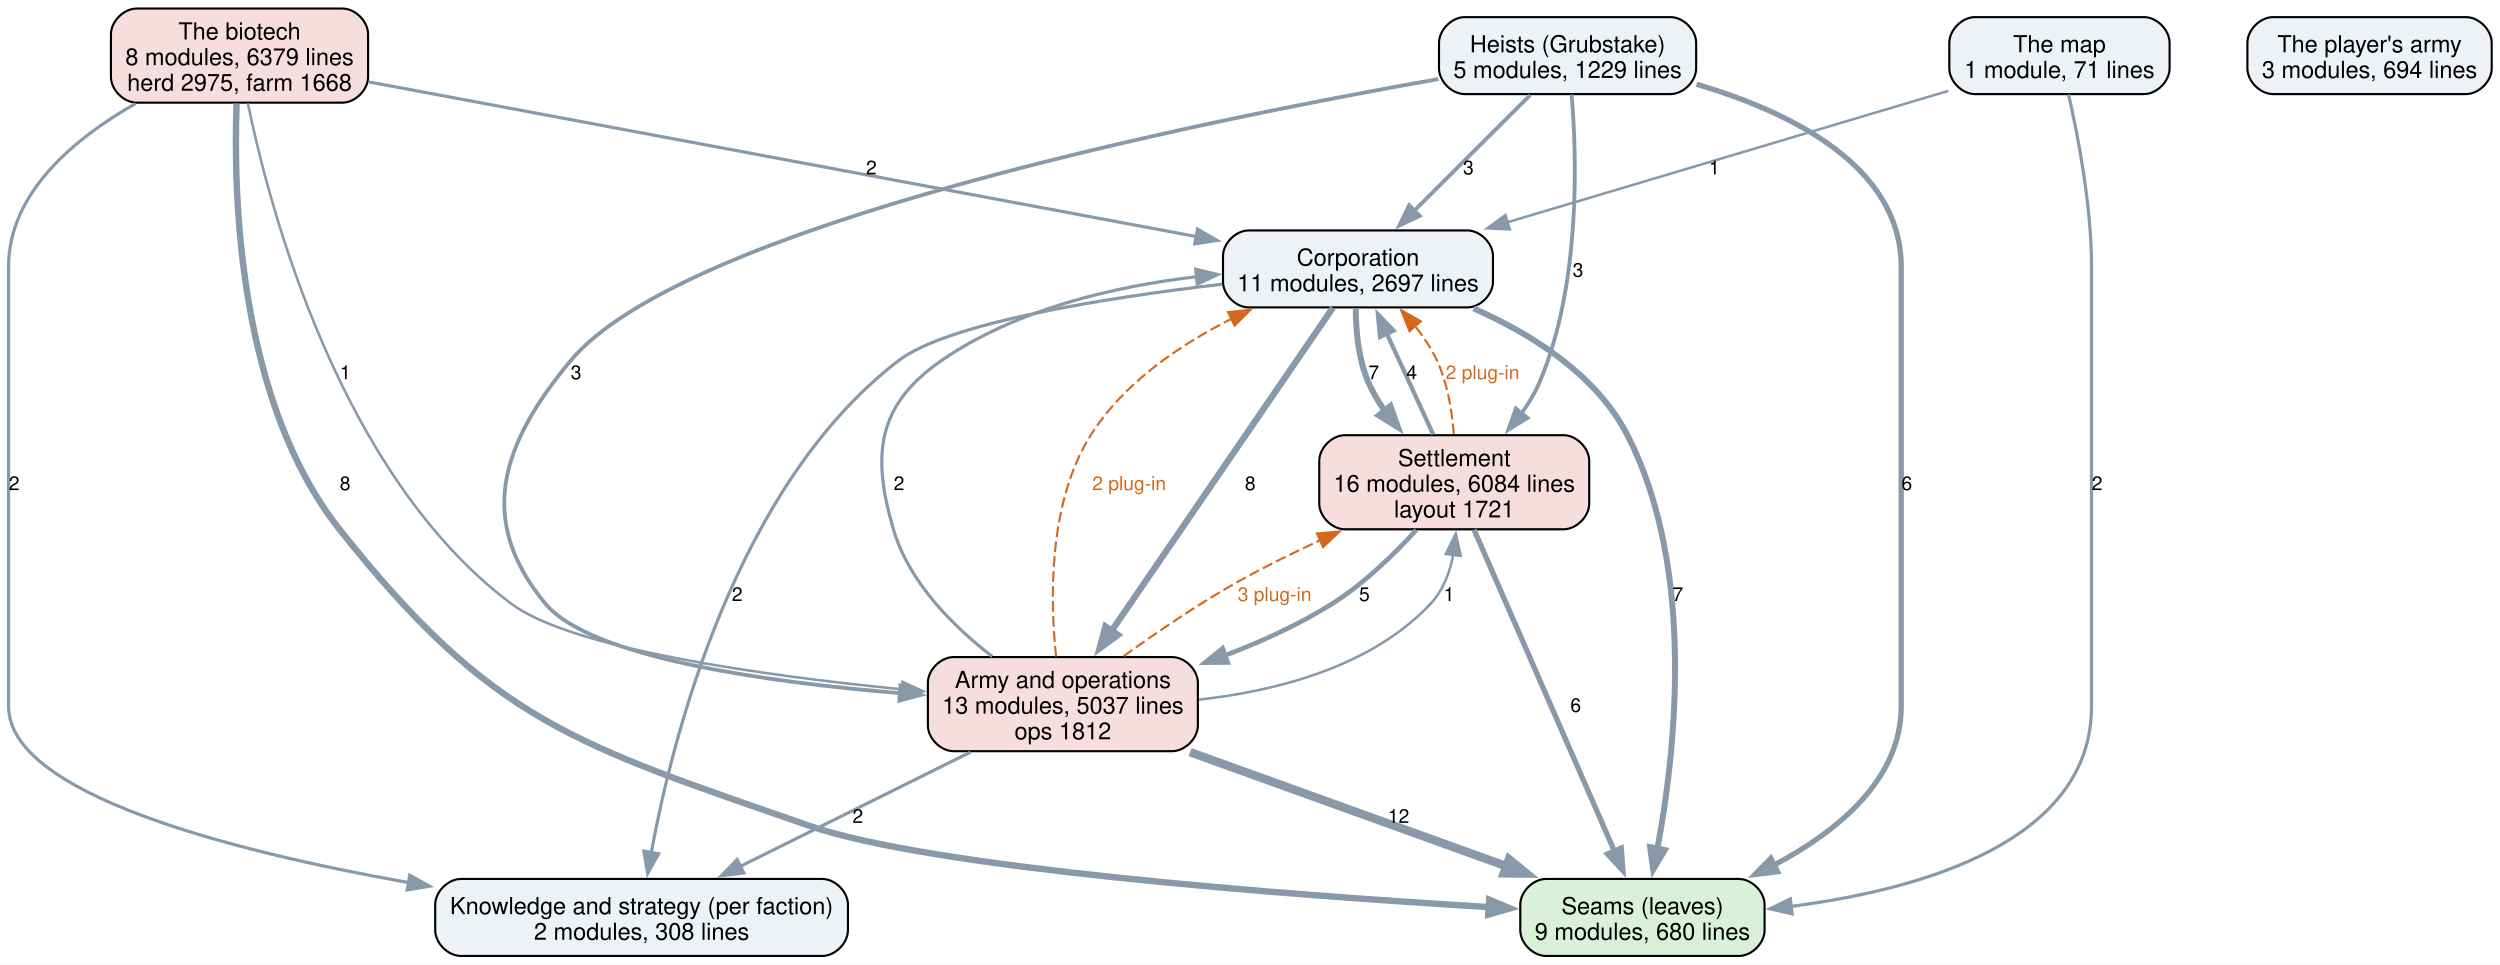
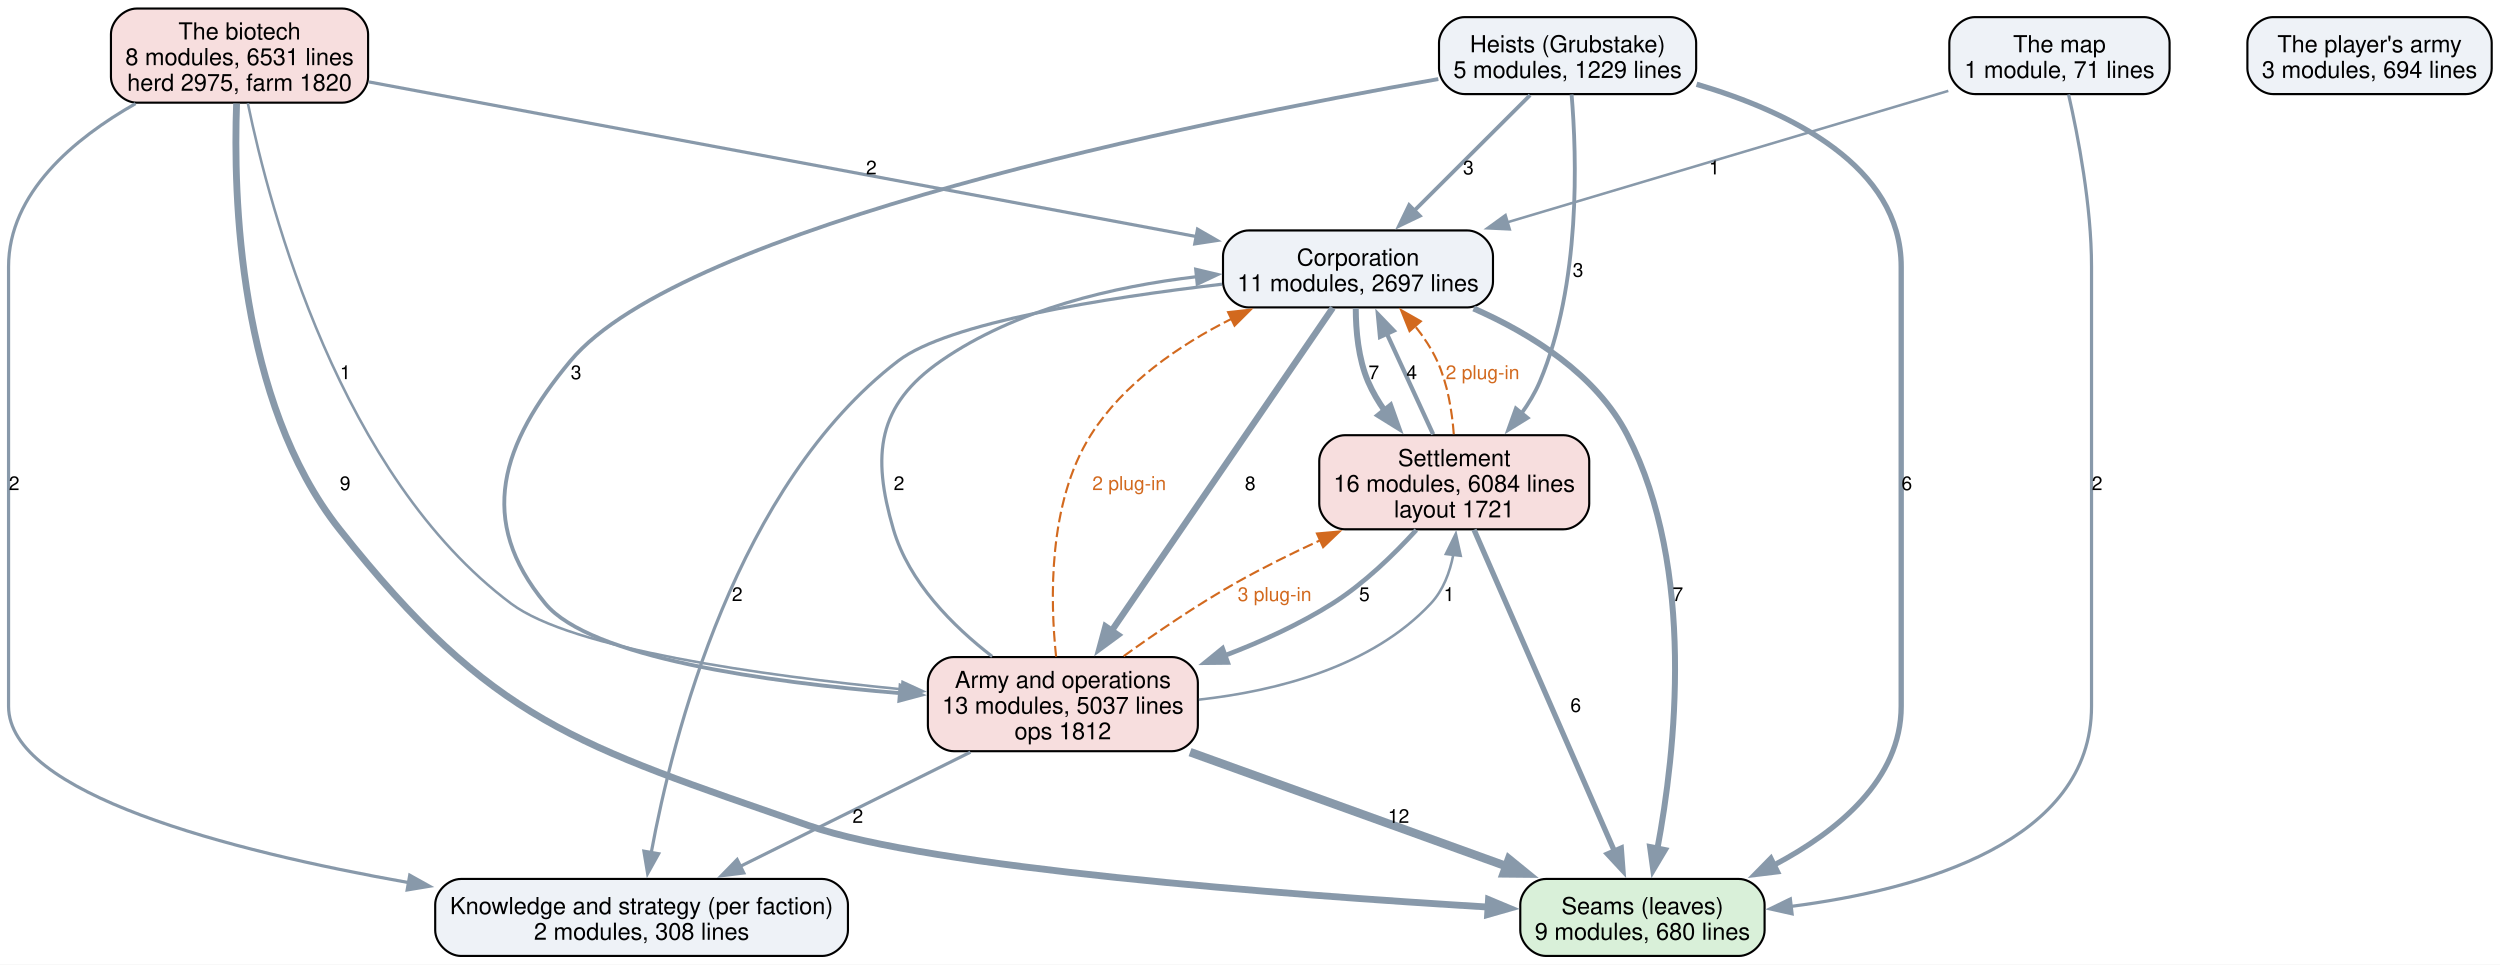
<svg xmlns="http://www.w3.org/2000/svg" width="1169pt" height="451pt" viewBox="0.00 0.00 1169.00 451.00">
  <g id="graph0" class="graph" transform="scale(1 1) rotate(0) translate(4 447)">
    <polygon fill="white" stroke="none" points="-4,4 -4,-447 1165.12,-447 1165.12,4 -4,4" />
    <g id="node1" class="node">
      <path fill="#d9f0d9" stroke="black" d="M809.12,-36C809.12,-36 718.88,-36 718.88,-36 712.88,-36 706.88,-30 706.88,-24 706.88,-24 706.88,-12 706.88,-12 706.88,-6 712.88,0 718.88,0 718.88,0 809.12,0 809.12,0 815.12,0 821.12,-6 821.12,-12 821.12,-12 821.12,-24 821.12,-24 821.12,-30 815.12,-36 809.12,-36" />
      <text xml:space="preserve" text-anchor="middle" x="764" y="-19.55" font-family="Helvetica,sans-Serif" font-size="11.00">Seams (leaves)</text>
      <text xml:space="preserve" text-anchor="middle" x="764" y="-7.55" font-family="Helvetica,sans-Serif" font-size="11.00">9 modules, 680 lines</text>
    </g>
    <g id="node2" class="node">
      <path fill="#eef2f7" stroke="black" d="M380.5,-36C380.5,-36 211.5,-36 211.5,-36 205.5,-36 199.5,-30 199.5,-24 199.5,-24 199.5,-12 199.5,-12 199.5,-6 205.5,0 211.5,0 211.5,0 380.5,0 380.5,0 386.5,0 392.5,-6 392.5,-12 392.5,-12 392.5,-24 392.5,-24 392.5,-30 386.5,-36 380.5,-36" />
      <text xml:space="preserve" text-anchor="middle" x="296" y="-19.55" font-family="Helvetica,sans-Serif" font-size="11.00">Knowledge and strategy (per faction)</text>
      <text xml:space="preserve" text-anchor="middle" x="296" y="-7.55" font-family="Helvetica,sans-Serif" font-size="11.00">2 modules, 308 lines</text>
    </g>
    <g id="node3" class="node">
      <path fill="#eef2f7" stroke="black" d="M682.12,-339.25C682.12,-339.25 579.88,-339.25 579.88,-339.25 573.88,-339.25 567.88,-333.25 567.88,-327.25 567.88,-327.25 567.88,-315.25 567.88,-315.25 567.88,-309.25 573.88,-303.25 579.88,-303.25 579.88,-303.25 682.12,-303.25 682.12,-303.25 688.12,-303.25 694.12,-309.25 694.12,-315.25 694.12,-315.25 694.12,-327.25 694.12,-327.25 694.12,-333.25 688.12,-339.25 682.12,-339.25" />
      <text xml:space="preserve" text-anchor="middle" x="631" y="-322.8" font-family="Helvetica,sans-Serif" font-size="11.00">Corporation</text>
      <text xml:space="preserve" text-anchor="middle" x="631" y="-310.8" font-family="Helvetica,sans-Serif" font-size="11.00">11 modules, 2697 lines</text>
    </g>
    <g id="edge7" class="edge">
      <path fill="none" stroke="#8899aa" stroke-width="2.8" d="M685.05,-302.76C712.24,-290.8 742.44,-271.87 757,-243.5 789.08,-181.01 779.48,-95.31 770.97,-50" />
      <polygon fill="#8899aa" stroke="#8899aa" stroke-width="2.8" points="774.45,-49.53 769.03,-40.43 767.59,-50.92 774.45,-49.53" />
      <text xml:space="preserve" text-anchor="middle" x="780.54" y="-165.95" font-family="Helvetica,sans-Serif" font-size="9.00">7</text>
    </g>
    <g id="edge6" class="edge">
      <path fill="none" stroke="#8899aa" stroke-width="1.5" d="M567.4,-314.11C512.79,-307.73 439.31,-296.13 416,-278.25 340.22,-220.12 310.55,-102.76 300.49,-48.16" />
      <polygon fill="#8899aa" stroke="#8899aa" stroke-width="1.5" points="303.98,-47.8 298.83,-38.54 297.09,-48.99 303.98,-47.8" />
      <text xml:space="preserve" text-anchor="middle" x="340.72" y="-165.95" font-family="Helvetica,sans-Serif" font-size="9.00">2</text>
    </g>
    <g id="node4" class="node">
      <path fill="#f7dede" stroke="black" d="M727.12,-243.5C727.12,-243.5 624.88,-243.5 624.88,-243.5 618.88,-243.5 612.88,-237.5 612.88,-231.5 612.88,-231.5 612.88,-211.5 612.88,-211.5 612.88,-205.5 618.88,-199.5 624.88,-199.5 624.88,-199.5 727.12,-199.5 727.12,-199.5 733.12,-199.5 739.12,-205.5 739.12,-211.5 739.12,-211.5 739.12,-231.5 739.12,-231.5 739.12,-237.5 733.12,-243.5 727.12,-243.5" />
      <text xml:space="preserve" text-anchor="middle" x="676" y="-229.05" font-family="Helvetica,sans-Serif" font-size="11.00">Settlement</text>
      <text xml:space="preserve" text-anchor="middle" x="676" y="-217.05" font-family="Helvetica,sans-Serif" font-size="11.00">16 modules, 6084 lines</text>
      <text xml:space="preserve" text-anchor="middle" x="676" y="-205.05" font-family="Helvetica,sans-Serif" font-size="11.00">layout 1721</text>
    </g>
    <g id="edge8" class="edge">
      <path fill="none" stroke="#8899aa" stroke-width="2.8" d="M629.96,-302.82C629.97,-292.46 631.13,-279.28 635.75,-268.5 637.79,-263.73 640.53,-259.11 643.61,-254.75" />
      <polygon fill="#8899aa" stroke="#8899aa" stroke-width="2.8" points="646.14,-257.18 649.69,-247.2 640.69,-252.79 646.14,-257.18" />
      <text xml:space="preserve" text-anchor="middle" x="638.38" y="-269.7" font-family="Helvetica,sans-Serif" font-size="9.00">7</text>
    </g>
    <g id="node5" class="node">
      <path fill="#f7dede" stroke="black" d="M544.12,-139.75C544.12,-139.75 441.88,-139.75 441.88,-139.75 435.88,-139.75 429.88,-133.75 429.88,-127.75 429.88,-127.75 429.88,-107.75 429.88,-107.75 429.88,-101.75 435.88,-95.75 441.88,-95.75 441.88,-95.75 544.12,-95.75 544.12,-95.75 550.12,-95.75 556.12,-101.75 556.12,-107.75 556.12,-107.75 556.12,-127.75 556.12,-127.75 556.12,-133.75 550.12,-139.75 544.12,-139.75" />
      <text xml:space="preserve" text-anchor="middle" x="493" y="-125.3" font-family="Helvetica,sans-Serif" font-size="11.00">Army and operations</text>
      <text xml:space="preserve" text-anchor="middle" x="493" y="-113.3" font-family="Helvetica,sans-Serif" font-size="11.00">13 modules, 5037 lines</text>
      <text xml:space="preserve" text-anchor="middle" x="493" y="-101.3" font-family="Helvetica,sans-Serif" font-size="11.00">ops 1812</text>
    </g>
    <g id="edge5" class="edge">
      <path fill="none" stroke="#8899aa" stroke-width="3" d="M619.23,-303.07C596.34,-269.63 545.43,-195.3 515.73,-151.94" />
      <polygon fill="#8899aa" stroke="#8899aa" stroke-width="3" points="518.71,-150.09 510.17,-143.82 512.93,-154.04 518.71,-150.09" />
      <text xml:space="preserve" text-anchor="middle" x="580.6" y="-217.82" font-family="Helvetica,sans-Serif" font-size="9.00">8</text>
    </g>
    <g id="edge15" class="edge">
      <path fill="none" stroke="#8899aa" stroke-width="2.5" d="M685.25,-199.32C700.99,-163.29 733,-89.99 750.98,-48.81" />
      <polygon fill="#8899aa" stroke="#8899aa" stroke-width="2.5" points="754.09,-50.44 754.88,-39.88 747.67,-47.64 754.09,-50.44" />
      <text xml:space="preserve" text-anchor="middle" x="732.81" y="-114.08" font-family="Helvetica,sans-Serif" font-size="9.00">6</text>
    </g>
    <g id="edge14" class="edge">
      <path fill="none" stroke="#8899aa" stroke-width="2" d="M666.14,-243.92C659.73,-257.85 651.29,-276.18 644.29,-291.39" />
      <polygon fill="#8899aa" stroke="#8899aa" stroke-width="2" points="641.31,-289.48 640.31,-300.02 647.67,-292.4 641.31,-289.48" />
      <text xml:space="preserve" text-anchor="middle" x="656.12" y="-269.7" font-family="Helvetica,sans-Serif" font-size="9.00">4</text>
    </g>
    <g id="edge24" class="edge">
      <path fill="none" stroke="#d2691e" stroke-dasharray="5,2" d="M675.79,-243.96C674.98,-254.68 672.92,-267.6 668,-278.25 665.35,-283.99 661.67,-289.52 657.64,-294.58" />
      <polygon fill="#d2691e" stroke="#d2691e" points="655.11,-292.15 651.16,-301.98 660.38,-296.76 655.11,-292.15" />
      <text xml:space="preserve" text-anchor="middle" x="689.24" y="-269.7" font-family="Helvetica,sans-Serif" font-size="9.00" fill="#d2691e">2 plug-in</text>
    </g>
    <g id="edge13" class="edge">
      <path fill="none" stroke="#8899aa" stroke-width="2.2" d="M658.25,-199.16C647.8,-187.7 633.76,-174.05 619,-164.75 603.62,-155.06 585.91,-147 568.71,-140.48" />
      <polygon fill="#8899aa" stroke="#8899aa" stroke-width="2.2" points="570.05,-137.25 559.45,-137.14 567.67,-143.83 570.05,-137.25" />
      <text xml:space="preserve" text-anchor="middle" x="633.98" y="-165.95" font-family="Helvetica,sans-Serif" font-size="9.00">5</text>
    </g>
    <g id="edge3" class="edge">
      <path fill="none" stroke="#8899aa" stroke-width="4" d="M552.47,-95.3C596.33,-79.48 655.9,-57.99 700.65,-41.85" />
      <polygon fill="#8899aa" stroke="#8899aa" stroke-width="4" points="701.6,-45.23 709.82,-38.54 699.22,-38.64 701.6,-45.23" />
      <text xml:space="preserve" text-anchor="middle" x="649.98" y="-62.2" font-family="Helvetica,sans-Serif" font-size="9.00">12</text>
    </g>
    <g id="edge2" class="edge">
      <path fill="none" stroke="#8899aa" stroke-width="1.5" d="M449.77,-95.3C417.82,-79.44 374.39,-57.9 341.84,-41.74" />
      <polygon fill="#8899aa" stroke="#8899aa" stroke-width="1.5" points="343.79,-38.81 333.28,-37.5 340.68,-45.08 343.79,-38.81" />
      <text xml:space="preserve" text-anchor="middle" x="397.12" y="-62.2" font-family="Helvetica,sans-Serif" font-size="9.00">2</text>
    </g>
    <g id="edge1" class="edge">
      <path fill="none" stroke="#8899aa" stroke-width="1.5" d="M459.94,-140.04C441.56,-154.24 420.98,-174.8 413.75,-199.5 403.53,-234.41 406.12,-257.51 436,-278.25 470.86,-302.44 517.02,-313.1 555.68,-317.63" />
      <polygon fill="#8899aa" stroke="#8899aa" stroke-width="1.5" points="555.12,-321.09 565.42,-318.64 555.84,-314.13 555.12,-321.09" />
      <text xml:space="preserve" text-anchor="middle" x="416.38" y="-217.82" font-family="Helvetica,sans-Serif" font-size="9.00">2</text>
    </g>
    <g id="edge22" class="edge">
      <path fill="none" stroke="#d2691e" stroke-dasharray="5,2" d="M489.83,-139.99C487.03,-166.39 486.04,-211.81 506,-243.5 521.32,-267.82 547.43,-285.62 571.84,-297.91" />
      <polygon fill="#d2691e" stroke="#d2691e" points="570.26,-301.04 580.79,-302.2 573.28,-294.72 570.26,-301.04" />
      <text xml:space="preserve" text-anchor="middle" x="524" y="-217.82" font-family="Helvetica,sans-Serif" font-size="9.00" fill="#d2691e">2 plug-in</text>
    </g>
    <g id="edge4" class="edge">
      <path fill="none" stroke="#8899aa" stroke-width="1.2" d="M556.61,-119.84C593.28,-123.92 637.44,-135.29 665,-164.75 670.82,-170.97 673.96,-179.33 675.58,-187.69" />
      <polygon fill="#8899aa" stroke="#8899aa" stroke-width="1.2" points="672.08,-187.95 676.74,-197.46 679.03,-187.12 672.08,-187.95" />
      <text xml:space="preserve" text-anchor="middle" x="673.57" y="-165.95" font-family="Helvetica,sans-Serif" font-size="9.00">1</text>
    </g>
    <g id="edge23" class="edge">
      <path fill="none" stroke="#d2691e" stroke-dasharray="5,2" d="M521.43,-140.18C536.61,-151.13 555.86,-164.27 574,-174.5 586.42,-181.5 600.1,-188.27 613.3,-194.36" />
      <polygon fill="#d2691e" stroke="#d2691e" points="611.81,-197.53 622.37,-198.47 614.7,-191.15 611.81,-197.53" />
      <text xml:space="preserve" text-anchor="middle" x="592" y="-165.95" font-family="Helvetica,sans-Serif" font-size="9.00" fill="#d2691e">3 plug-in</text>
    </g>
    <g id="node6" class="node">
      <path fill="#eef2f7" stroke="black" d="M777.12,-439C777.12,-439 680.88,-439 680.88,-439 674.88,-439 668.88,-433 668.88,-427 668.88,-427 668.88,-415 668.88,-415 668.88,-409 674.88,-403 680.88,-403 680.88,-403 777.12,-403 777.12,-403 783.12,-403 789.12,-409 789.12,-415 789.12,-415 789.12,-427 789.12,-427 789.12,-433 783.12,-439 777.12,-439" />
      <text xml:space="preserve" text-anchor="middle" x="729" y="-422.55" font-family="Helvetica,sans-Serif" font-size="11.00">Heists (Grubstake)</text>
      <text xml:space="preserve" text-anchor="middle" x="729" y="-410.55" font-family="Helvetica,sans-Serif" font-size="11.00">5 modules, 1229 lines</text>
    </g>
    <g id="edge11" class="edge">
      <path fill="none" stroke="#8899aa" stroke-width="2.5" d="M789.31,-407.61C833.21,-394.66 885,-369.39 885,-322.25 885,-322.25 885,-322.25 885,-116.75 885,-82.57 855.43,-58.3 825.52,-42.49" />
      <polygon fill="#8899aa" stroke="#8899aa" stroke-width="2.5" points="827.13,-39.38 816.61,-38.1 824.04,-45.66 827.13,-39.38" />
      <text xml:space="preserve" text-anchor="middle" x="887.62" y="-217.82" font-family="Helvetica,sans-Serif" font-size="9.00">6</text>
    </g>
    <g id="edge10" class="edge">
      <path fill="none" stroke="#8899aa" stroke-width="1.8" d="M711.48,-402.52C696.43,-387.51 674.51,-365.65 657.34,-348.52" />
      <polygon fill="#8899aa" stroke="#8899aa" stroke-width="1.8" points="659.85,-346.08 650.3,-341.5 654.91,-351.04 659.85,-346.08" />
      <text xml:space="preserve" text-anchor="middle" x="682.62" y="-365.45" font-family="Helvetica,sans-Serif" font-size="9.00">3</text>
    </g>
    <g id="edge12" class="edge">
      <path fill="none" stroke="#8899aa" stroke-width="1.8" d="M730.87,-402.82C733.32,-373.84 735.25,-313.96 716,-268.5 713.8,-263.32 710.79,-258.3 707.4,-253.61" />
      <polygon fill="#8899aa" stroke="#8899aa" stroke-width="1.8" points="710.27,-251.59 701.26,-246.03 704.83,-256 710.27,-251.59" />
      <text xml:space="preserve" text-anchor="middle" x="733.89" y="-317.57" font-family="Helvetica,sans-Serif" font-size="9.00">3</text>
    </g>
    <g id="edge9" class="edge">
      <path fill="none" stroke="#8899aa" stroke-width="1.8" d="M668.56,-410.03C554.7,-389.95 315.12,-341.16 262.75,-278.25 230.3,-239.27 218.66,-203.82 251,-164.75 271.87,-139.54 354.28,-128.03 417.19,-122.85" />
      <polygon fill="#8899aa" stroke="#8899aa" stroke-width="1.8" points="417.07,-126.37 426.77,-122.11 416.53,-119.39 417.07,-126.37" />
      <text xml:space="preserve" text-anchor="middle" x="265.38" y="-269.7" font-family="Helvetica,sans-Serif" font-size="9.00">3</text>
    </g>
    <g id="node7" class="node">
      <path fill="#f7dede" stroke="black" d="M156.12,-443C156.12,-443 59.88,-443 59.88,-443 53.88,-443 47.88,-437 47.88,-431 47.88,-431 47.88,-411 47.88,-411 47.88,-405 53.88,-399 59.88,-399 59.88,-399 156.12,-399 156.12,-399 162.12,-399 168.12,-405 168.12,-411 168.12,-411 168.12,-431 168.12,-431 168.12,-437 162.12,-443 156.12,-443" />
      <text xml:space="preserve" text-anchor="middle" x="108" y="-428.55" font-family="Helvetica,sans-Serif" font-size="11.00">The biotech</text>
-       <text xml:space="preserve" text-anchor="middle" x="108" y="-416.55" font-family="Helvetica,sans-Serif" font-size="11.00">8 modules, 6379 lines</text>
-       <text xml:space="preserve" text-anchor="middle" x="108" y="-404.55" font-family="Helvetica,sans-Serif" font-size="11.00">herd 2975, farm 1668</text>
+       <text xml:space="preserve" text-anchor="middle" x="108" y="-416.55" font-family="Helvetica,sans-Serif" font-size="11.00">8 modules, 6531 lines</text>
+       <text xml:space="preserve" text-anchor="middle" x="108" y="-404.55" font-family="Helvetica,sans-Serif" font-size="11.00">herd 2975, farm 1820</text>
    </g>
    <g id="edge19" class="edge">
-       <path fill="none" stroke="#8899aa" stroke-width="3" d="M106.63,-398.6C105.05,-355.95 107.39,-259.33 154.75,-199.5 226.29,-109.13 265.16,-98.93 374,-61 431.04,-41.12 596.29,-28.63 692.4,-22.83" />
-       <polygon fill="#8899aa" stroke="#8899aa" stroke-width="3" points="692.32,-26.34 702.1,-22.25 691.91,-19.35 692.32,-26.34" />
-       <text xml:space="preserve" text-anchor="middle" x="157.38" y="-217.82" font-family="Helvetica,sans-Serif" font-size="9.00">8</text>
+       <path fill="none" stroke="#8899aa" stroke-width="3.2" d="M106.63,-398.6C105.05,-355.95 107.39,-259.33 154.75,-199.5 226.29,-109.13 265.16,-98.93 374,-61 430.98,-41.14 595.96,-28.65 692.11,-22.84" />
+       <polygon fill="#8899aa" stroke="#8899aa" stroke-width="3.2" points="692.02,-26.35 701.8,-22.27 691.61,-19.37 692.02,-26.35" />
+       <text xml:space="preserve" text-anchor="middle" x="157.38" y="-217.82" font-family="Helvetica,sans-Serif" font-size="9.00">9</text>
    </g>
    <g id="edge18" class="edge">
      <path fill="none" stroke="#8899aa" stroke-width="1.5" d="M59.37,-398.55C30.71,-382.27 0,-356.77 0,-322.25 0,-322.25 0,-322.25 0,-116.75 0,-75.96 102.64,-49.31 187.04,-34.3" />
      <polygon fill="#8899aa" stroke="#8899aa" stroke-width="1.5" points="187.59,-37.75 196.84,-32.6 186.39,-30.86 187.59,-37.75" />
      <text xml:space="preserve" text-anchor="middle" x="2.62" y="-217.82" font-family="Helvetica,sans-Serif" font-size="9.00">2</text>
    </g>
    <g id="edge17" class="edge">
      <path fill="none" stroke="#8899aa" stroke-width="1.5" d="M168.51,-408.69C264.33,-390.78 450.84,-355.92 555.36,-336.39" />
      <polygon fill="#8899aa" stroke="#8899aa" stroke-width="1.5" points="555.96,-339.84 565.15,-334.56 554.67,-332.96 555.96,-339.84" />
      <text xml:space="preserve" text-anchor="middle" x="403.44" y="-365.45" font-family="Helvetica,sans-Serif" font-size="9.00">2</text>
    </g>
    <g id="edge16" class="edge">
      <path fill="none" stroke="#8899aa" stroke-width="1.2" d="M111.89,-398.72C122.16,-348.96 154.97,-224.68 235,-164.75 263.3,-143.56 352.33,-131.14 417.92,-124.66" />
      <polygon fill="#8899aa" stroke="#8899aa" stroke-width="1.2" points="418.03,-128.16 427.66,-123.73 417.37,-121.2 418.03,-128.16" />
      <text xml:space="preserve" text-anchor="middle" x="157.48" y="-269.7" font-family="Helvetica,sans-Serif" font-size="9.00">1</text>
    </g>
    <g id="node8" class="node">
      <path fill="#eef2f7" stroke="black" d="M998.5,-439C998.5,-439 919.5,-439 919.5,-439 913.5,-439 907.5,-433 907.5,-427 907.5,-427 907.5,-415 907.5,-415 907.5,-409 913.5,-403 919.5,-403 919.5,-403 998.5,-403 998.5,-403 1004.5,-403 1010.5,-409 1010.5,-415 1010.5,-415 1010.5,-427 1010.5,-427 1010.5,-433 1004.5,-439 998.5,-439" />
      <text xml:space="preserve" text-anchor="middle" x="959" y="-422.55" font-family="Helvetica,sans-Serif" font-size="11.00">The map</text>
      <text xml:space="preserve" text-anchor="middle" x="959" y="-410.55" font-family="Helvetica,sans-Serif" font-size="11.00">1 module, 71 lines</text>
    </g>
    <g id="edge21" class="edge">
      <path fill="none" stroke="#8899aa" stroke-width="1.5" d="M963.26,-402.82C967.69,-383.39 974,-350.75 974,-322.25 974,-322.25 974,-322.25 974,-116.75 974,-53.41 894.51,-31.01 833.34,-23.15" />
      <polygon fill="#8899aa" stroke="#8899aa" stroke-width="1.5" points="833.98,-19.7 823.64,-22.02 833.17,-26.65 833.98,-19.7" />
      <text xml:space="preserve" text-anchor="middle" x="976.62" y="-217.82" font-family="Helvetica,sans-Serif" font-size="9.00">2</text>
    </g>
    <g id="edge20" class="edge">
      <path fill="none" stroke="#8899aa" stroke-width="1.2" d="M907.03,-404.51C851.33,-387.91 762.63,-361.48 700.86,-343.07" />
      <polygon fill="#8899aa" stroke="#8899aa" stroke-width="1.2" points="701.97,-339.75 691.39,-340.25 699.98,-346.46 701.97,-339.75" />
      <text xml:space="preserve" text-anchor="middle" x="797.62" y="-365.45" font-family="Helvetica,sans-Serif" font-size="9.00">1</text>
    </g>
    <g id="node9" class="node">
      <path fill="#eef2f7" stroke="black" d="M1149.12,-439C1149.12,-439 1058.88,-439 1058.88,-439 1052.88,-439 1046.88,-433 1046.88,-427 1046.88,-427 1046.88,-415 1046.88,-415 1046.88,-409 1052.88,-403 1058.88,-403 1058.88,-403 1149.12,-403 1149.12,-403 1155.12,-403 1161.12,-409 1161.12,-415 1161.12,-415 1161.12,-427 1161.12,-427 1161.12,-433 1155.12,-439 1149.12,-439" />
      <text xml:space="preserve" text-anchor="middle" x="1104" y="-422.55" font-family="Helvetica,sans-Serif" font-size="11.00">The player's army</text>
      <text xml:space="preserve" text-anchor="middle" x="1104" y="-410.55" font-family="Helvetica,sans-Serif" font-size="11.00">3 modules, 694 lines</text>
    </g>
  </g>
</svg>
